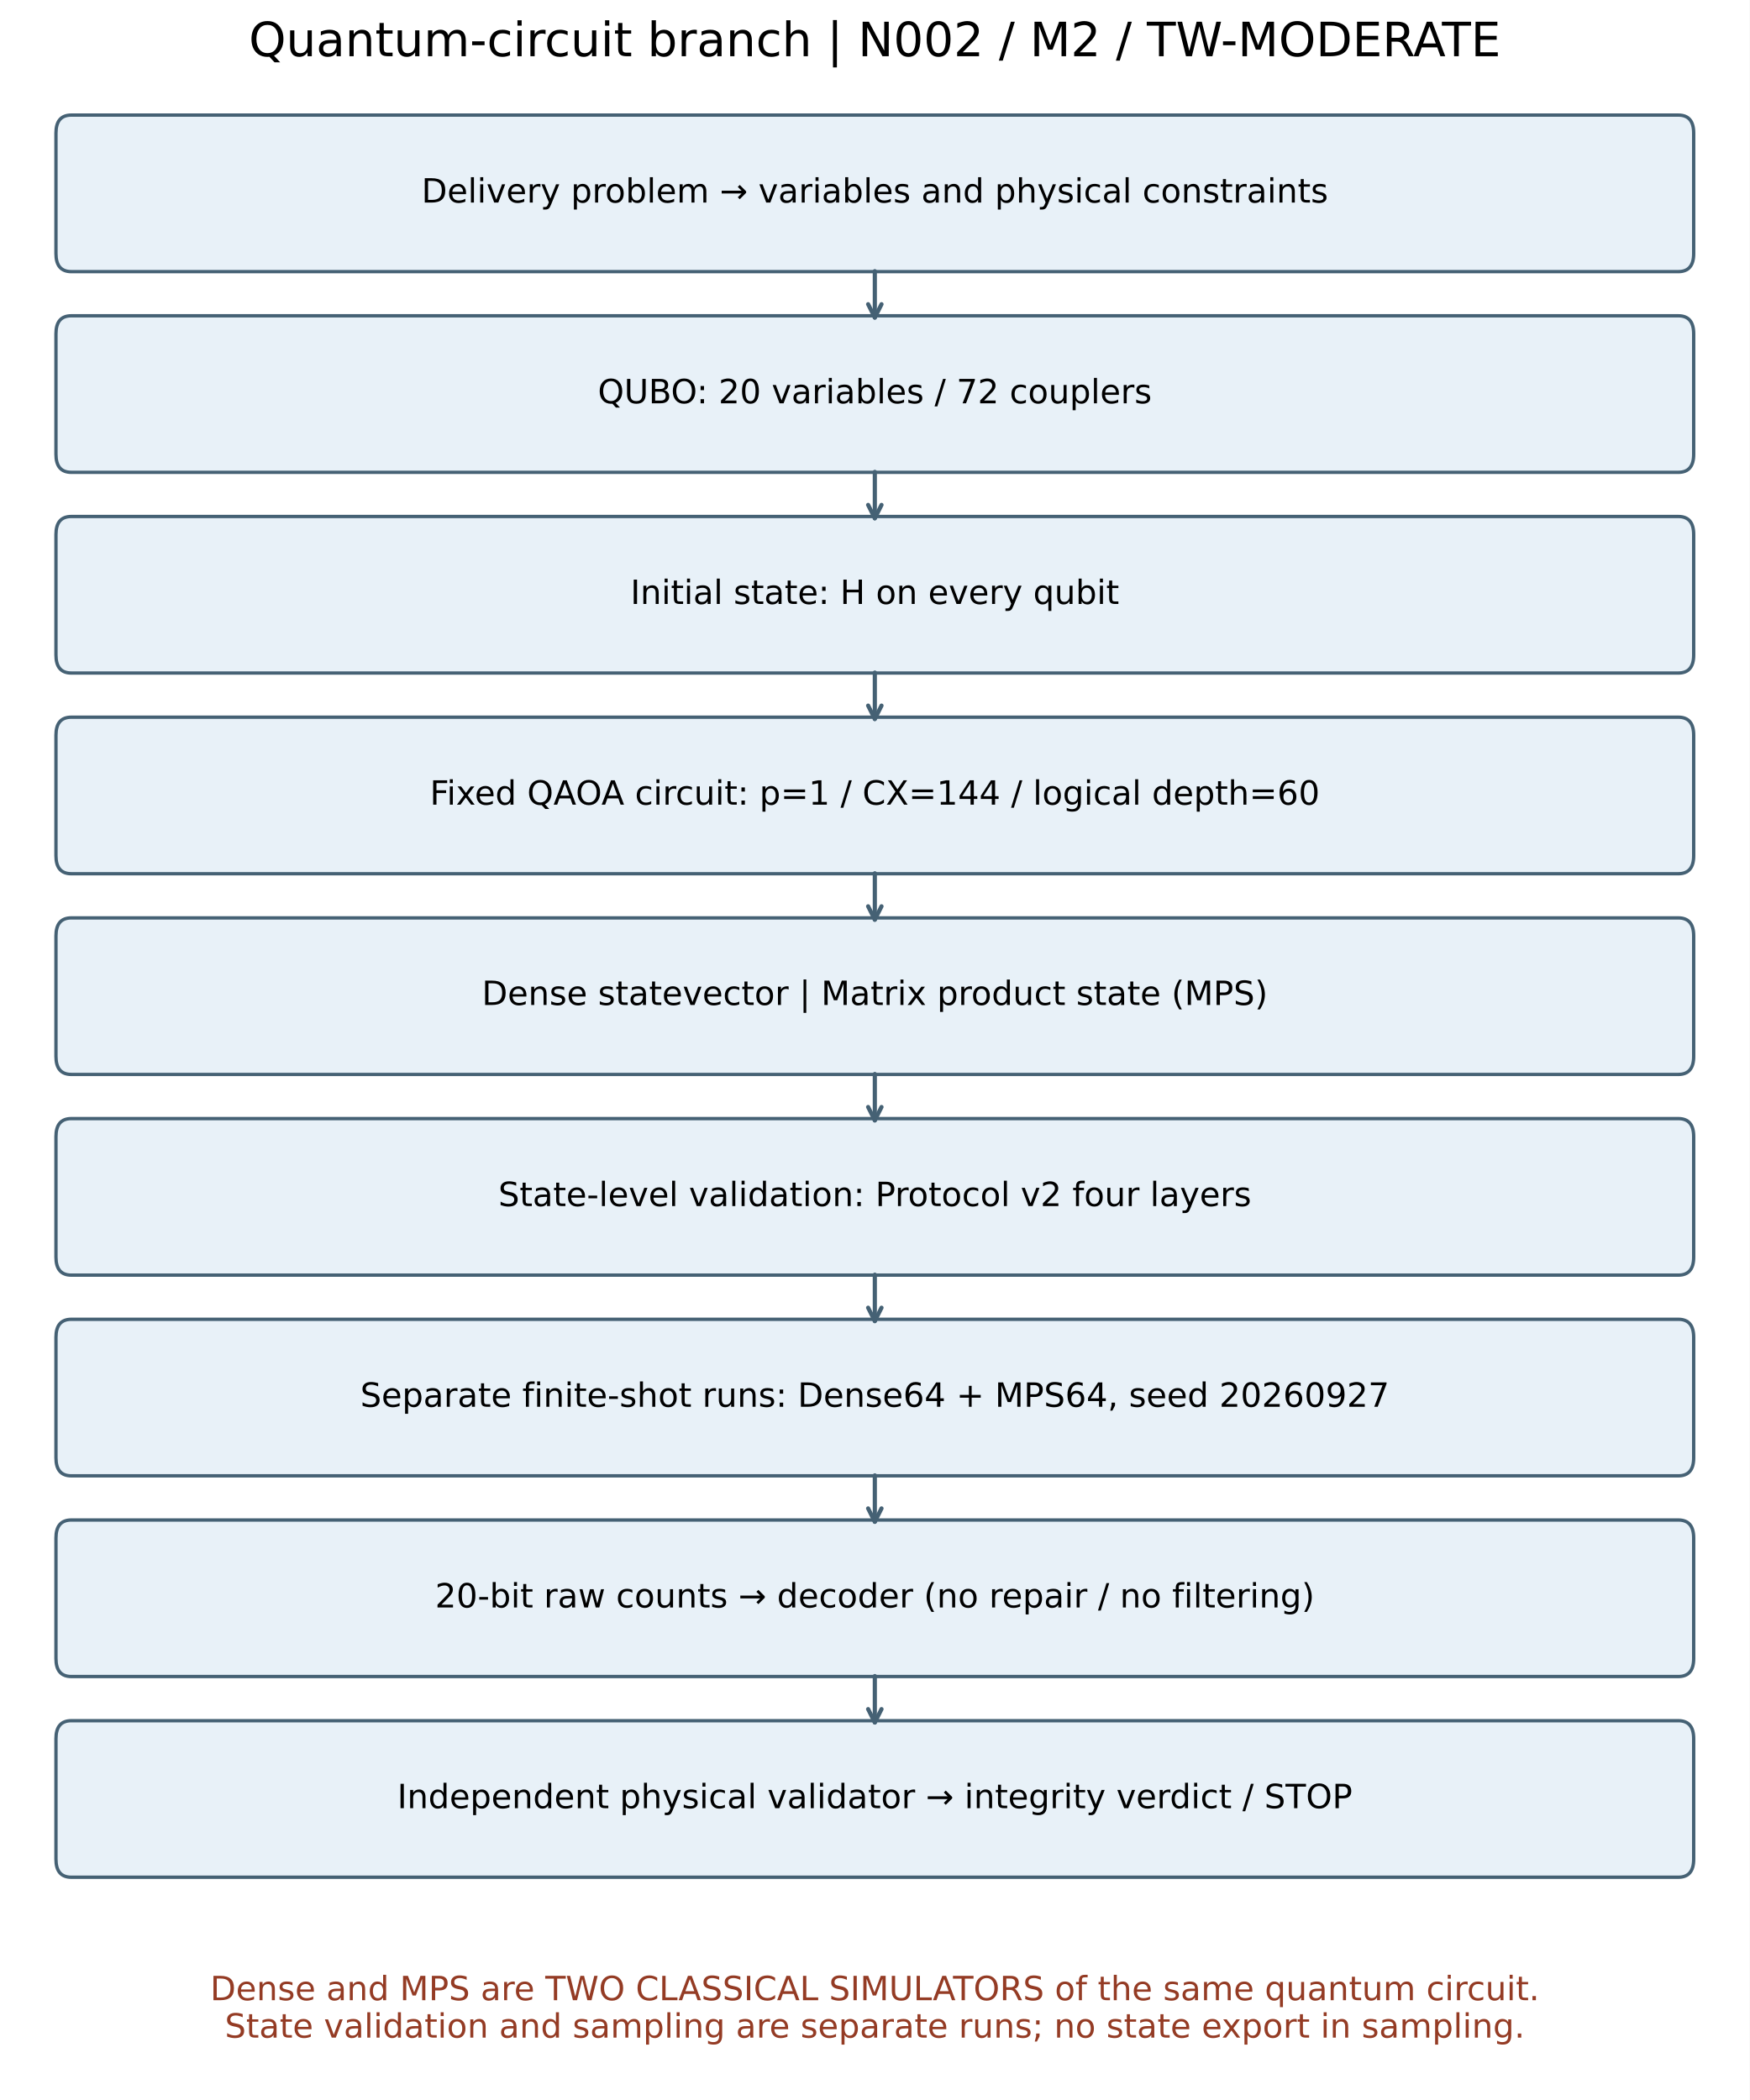
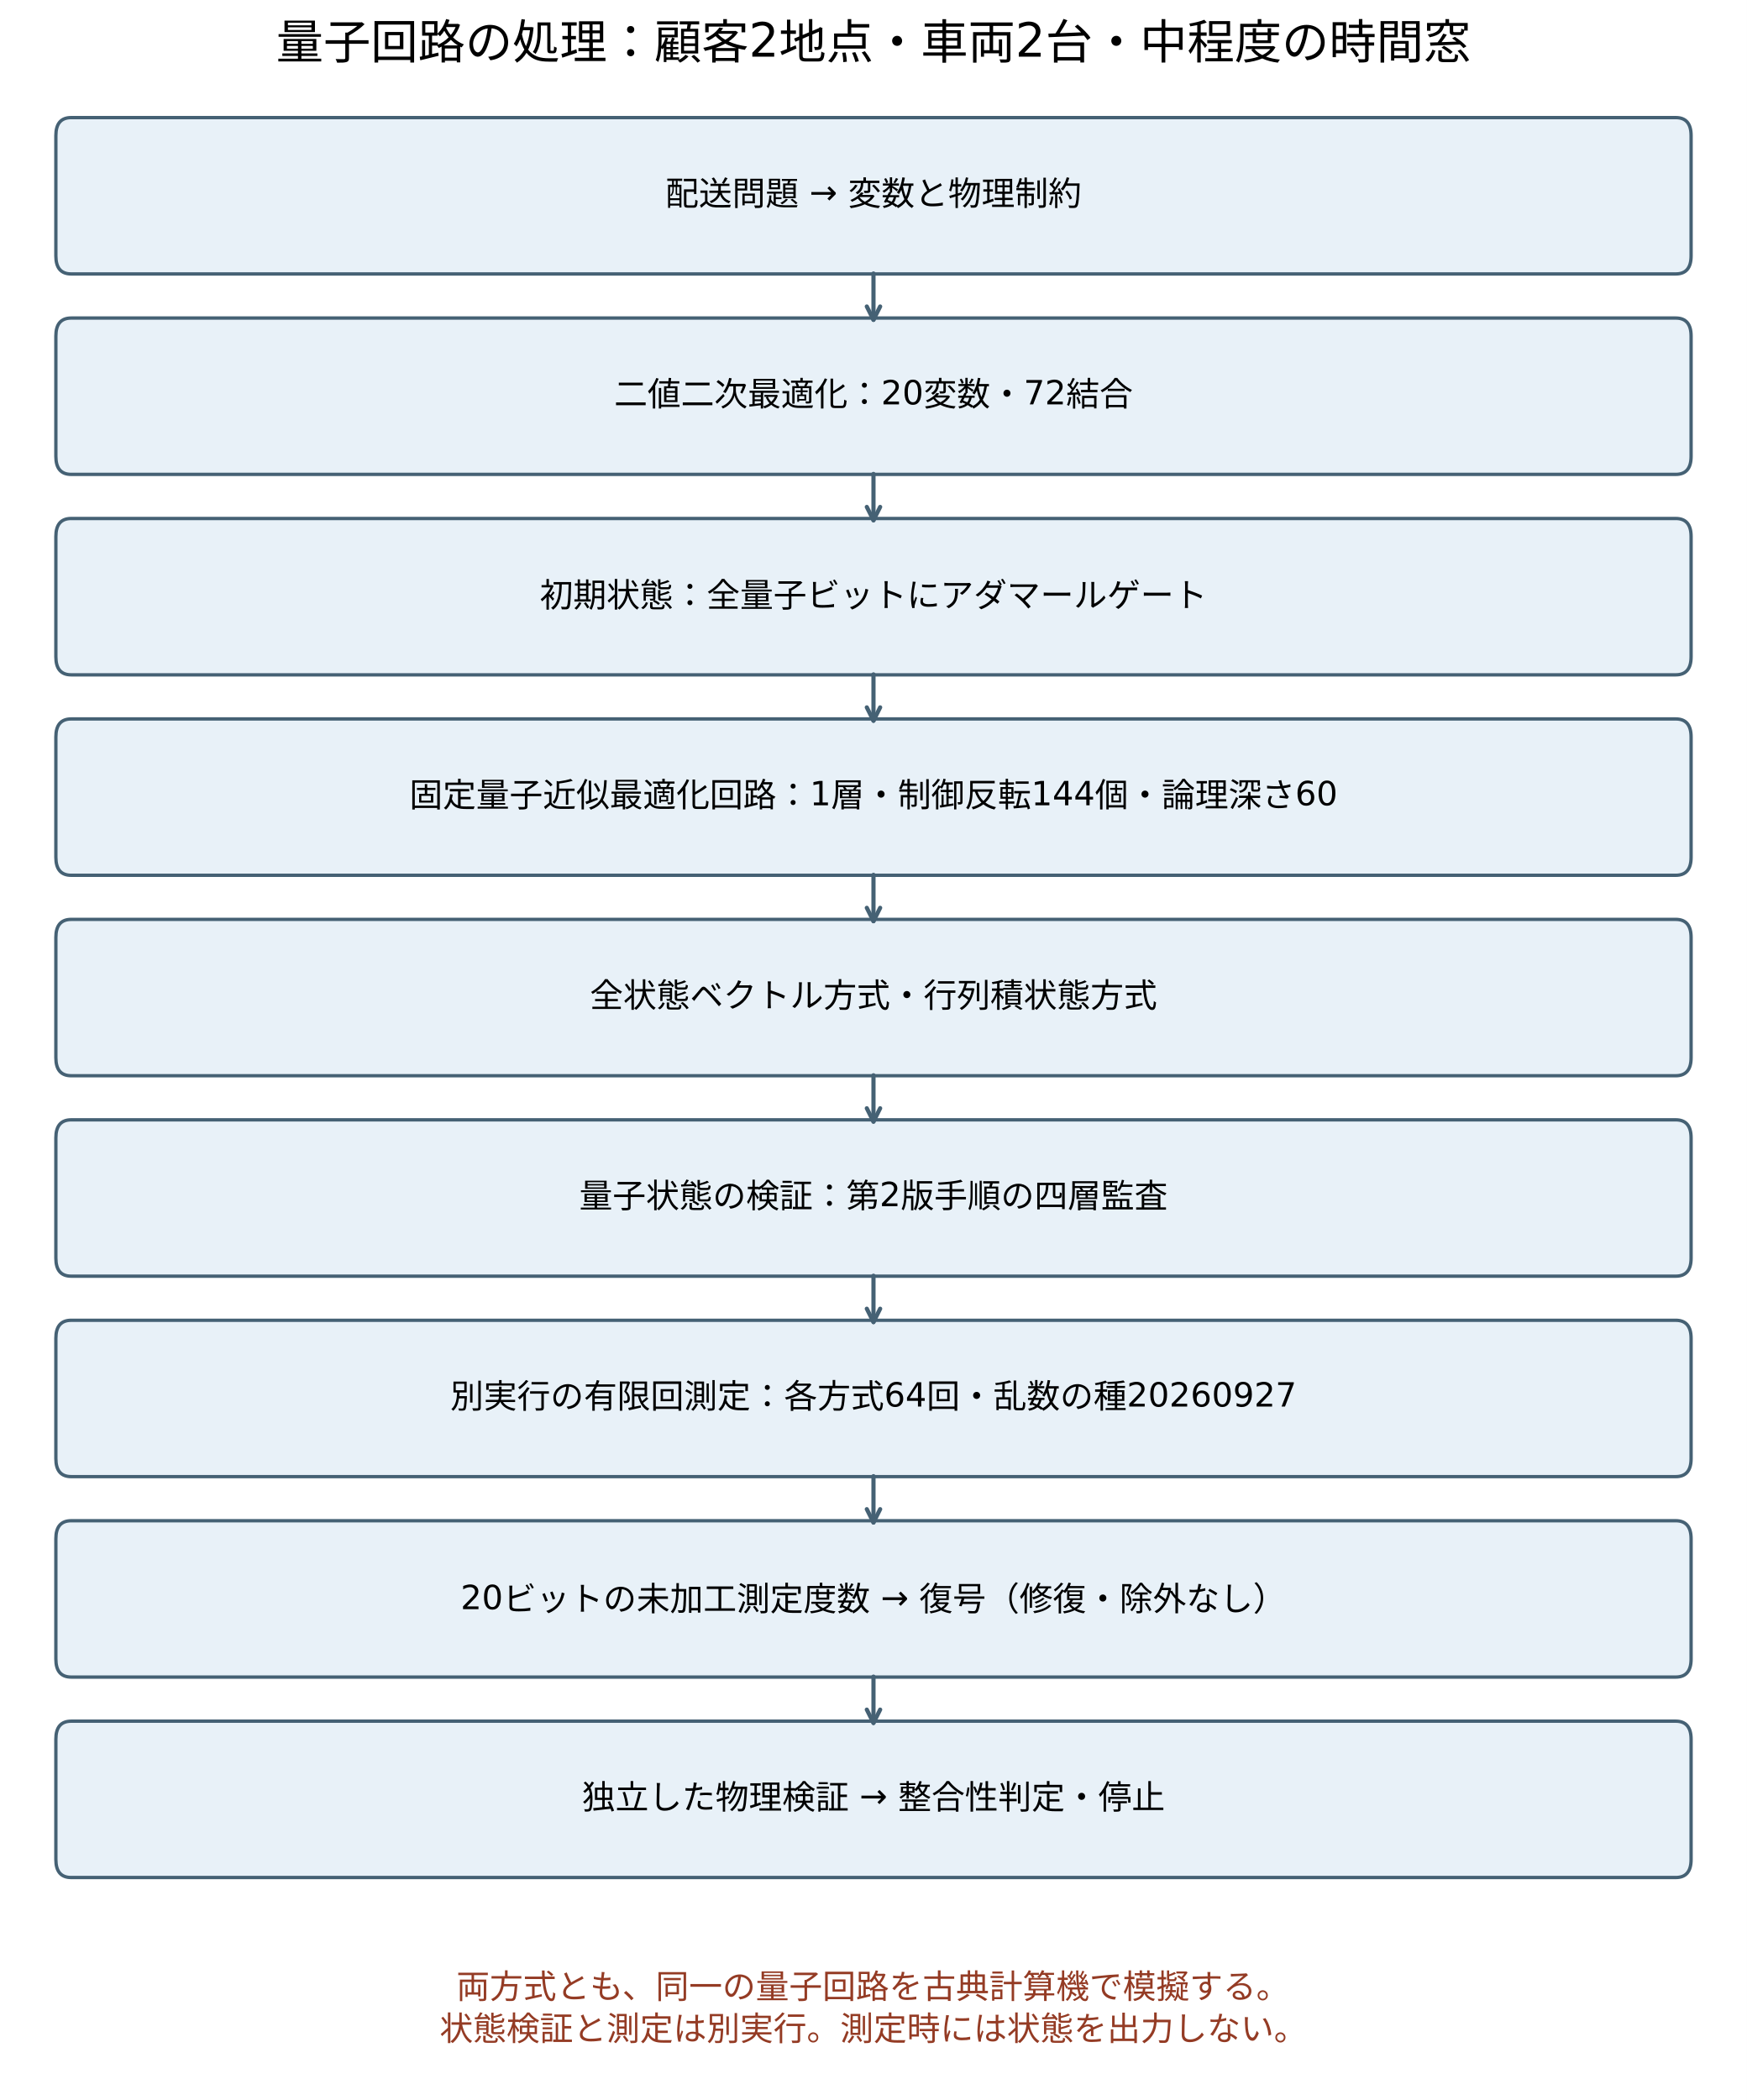
- <svg xmlns="http://www.w3.org/2000/svg" width="628.2pt" height="754.112pt" viewBox="0 0 628.2 754.112" version="1.1">
+ <svg xmlns="http://www.w3.org/2000/svg" width="628.2pt" height="755.065pt" viewBox="0 0 628.2 755.065" version="1.1">
  <defs>
    <style type="text/css">*{stroke-linejoin: round; stroke-linecap: butt}</style>
  </defs>
  <g id="figure_1">
    <g id="patch_1">
-       <path d="M 0 754.112 L 628.2 754.112 L 628.2 0 L 0 0 z " style="fill: #ffffff" />
+       <path d="M 0 755.065 L 628.2 755.065 L 628.2 0 L 0 0 z " style="fill: #ffffff" />
    </g>
    <g id="axes_1">
      <g id="patch_2">
-         <path d="M 25.614 97.543 L 602.586 97.543 Q 608.11 97.543 608.11 91.057 L 608.11 47.813 Q 608.11 41.327 602.586 41.327 L 25.614 41.327 Q 20.09 41.327 20.09 47.813 L 20.09 91.057 Q 20.09 97.543 25.614 97.543 z " clip-path="url(#p7d9f49fac3)" style="fill: #e8f1f8; stroke: #456174; stroke-width: 1.2; stroke-linejoin: miter" />
+         <path d="M 25.614 98.497 L 602.586 98.497 Q 608.11 98.497 608.11 92.01 L 608.11 48.767 Q 608.11 42.28 602.586 42.28 L 25.614 42.28 Q 20.09 42.28 20.09 48.767 L 20.09 92.01 Q 20.09 98.497 25.614 98.497 z " clip-path="url(#pa9692da623)" style="fill: #e8f1f8; stroke: #456174; stroke-width: 1.2; stroke-linejoin: miter" />
      </g>
      <g id="patch_3">
-         <path d="M 25.614 169.615 L 602.586 169.615 Q 608.11 169.615 608.11 163.129 L 608.11 119.885 Q 608.11 113.399 602.586 113.399 L 25.614 113.399 Q 20.09 113.399 20.09 119.885 L 20.09 163.129 Q 20.09 169.615 25.614 169.615 z " clip-path="url(#p7d9f49fac3)" style="fill: #e8f1f8; stroke: #456174; stroke-width: 1.2; stroke-linejoin: miter" />
+         <path d="M 25.614 170.569 L 602.586 170.569 Q 608.11 170.569 608.11 164.082 L 608.11 120.839 Q 608.11 114.352 602.586 114.352 L 25.614 114.352 Q 20.09 114.352 20.09 120.839 L 20.09 164.082 Q 20.09 170.569 25.614 170.569 z " clip-path="url(#pa9692da623)" style="fill: #e8f1f8; stroke: #456174; stroke-width: 1.2; stroke-linejoin: miter" />
      </g>
      <g id="patch_4">
-         <path d="M 25.614 241.687 L 602.586 241.687 Q 608.11 241.687 608.11 235.201 L 608.11 191.957 Q 608.11 185.471 602.586 185.471 L 25.614 185.471 Q 20.09 185.471 20.09 191.957 L 20.09 235.201 Q 20.09 241.687 25.614 241.687 z " clip-path="url(#p7d9f49fac3)" style="fill: #e8f1f8; stroke: #456174; stroke-width: 1.2; stroke-linejoin: miter" />
+         <path d="M 25.614 242.641 L 602.586 242.641 Q 608.11 242.641 608.11 236.154 L 608.11 192.911 Q 608.11 186.424 602.586 186.424 L 25.614 186.424 Q 20.09 186.424 20.09 192.911 L 20.09 236.154 Q 20.09 242.641 25.614 242.641 z " clip-path="url(#pa9692da623)" style="fill: #e8f1f8; stroke: #456174; stroke-width: 1.2; stroke-linejoin: miter" />
      </g>
      <g id="patch_5">
-         <path d="M 25.614 313.759 L 602.586 313.759 Q 608.11 313.759 608.11 307.273 L 608.11 264.029 Q 608.11 257.543 602.586 257.543 L 25.614 257.543 Q 20.09 257.543 20.09 264.029 L 20.09 307.273 Q 20.09 313.759 25.614 313.759 z " clip-path="url(#p7d9f49fac3)" style="fill: #e8f1f8; stroke: #456174; stroke-width: 1.2; stroke-linejoin: miter" />
+         <path d="M 25.614 314.713 L 602.586 314.713 Q 608.11 314.713 608.11 308.226 L 608.11 264.983 Q 608.11 258.496 602.586 258.496 L 25.614 258.496 Q 20.09 258.496 20.09 264.983 L 20.09 308.226 Q 20.09 314.713 25.614 314.713 z " clip-path="url(#pa9692da623)" style="fill: #e8f1f8; stroke: #456174; stroke-width: 1.2; stroke-linejoin: miter" />
      </g>
      <g id="patch_6">
-         <path d="M 25.614 385.831 L 602.586 385.831 Q 608.11 385.831 608.11 379.345 L 608.11 336.101 Q 608.11 329.615 602.586 329.615 L 25.614 329.615 Q 20.09 329.615 20.09 336.101 L 20.09 379.345 Q 20.09 385.831 25.614 385.831 z " clip-path="url(#p7d9f49fac3)" style="fill: #e8f1f8; stroke: #456174; stroke-width: 1.2; stroke-linejoin: miter" />
+         <path d="M 25.614 386.785 L 602.586 386.785 Q 608.11 386.785 608.11 380.298 L 608.11 337.055 Q 608.11 330.568 602.586 330.568 L 25.614 330.568 Q 20.09 330.568 20.09 337.055 L 20.09 380.298 Q 20.09 386.785 25.614 386.785 z " clip-path="url(#pa9692da623)" style="fill: #e8f1f8; stroke: #456174; stroke-width: 1.2; stroke-linejoin: miter" />
      </g>
      <g id="patch_7">
-         <path d="M 25.614 457.903 L 602.586 457.903 Q 608.11 457.903 608.11 451.417 L 608.11 408.173 Q 608.11 401.687 602.586 401.687 L 25.614 401.687 Q 20.09 401.687 20.09 408.173 L 20.09 451.417 Q 20.09 457.903 25.614 457.903 z " clip-path="url(#p7d9f49fac3)" style="fill: #e8f1f8; stroke: #456174; stroke-width: 1.2; stroke-linejoin: miter" />
+         <path d="M 25.614 458.857 L 602.586 458.857 Q 608.11 458.857 608.11 452.37 L 608.11 409.127 Q 608.11 402.64 602.586 402.64 L 25.614 402.64 Q 20.09 402.64 20.09 409.127 L 20.09 452.37 Q 20.09 458.857 25.614 458.857 z " clip-path="url(#pa9692da623)" style="fill: #e8f1f8; stroke: #456174; stroke-width: 1.2; stroke-linejoin: miter" />
      </g>
      <g id="patch_8">
-         <path d="M 25.614 529.975 L 602.586 529.975 Q 608.11 529.975 608.11 523.489 L 608.11 480.245 Q 608.11 473.759 602.586 473.759 L 25.614 473.759 Q 20.09 473.759 20.09 480.245 L 20.09 523.489 Q 20.09 529.975 25.614 529.975 z " clip-path="url(#p7d9f49fac3)" style="fill: #e8f1f8; stroke: #456174; stroke-width: 1.2; stroke-linejoin: miter" />
+         <path d="M 25.614 530.929 L 602.586 530.929 Q 608.11 530.929 608.11 524.442 L 608.11 481.199 Q 608.11 474.712 602.586 474.712 L 25.614 474.712 Q 20.09 474.712 20.09 481.199 L 20.09 524.442 Q 20.09 530.929 25.614 530.929 z " clip-path="url(#pa9692da623)" style="fill: #e8f1f8; stroke: #456174; stroke-width: 1.2; stroke-linejoin: miter" />
      </g>
      <g id="patch_9">
-         <path d="M 25.614 602.047 L 602.586 602.047 Q 608.11 602.047 608.11 595.561 L 608.11 552.317 Q 608.11 545.831 602.586 545.831 L 25.614 545.831 Q 20.09 545.831 20.09 552.317 L 20.09 595.561 Q 20.09 602.047 25.614 602.047 z " clip-path="url(#p7d9f49fac3)" style="fill: #e8f1f8; stroke: #456174; stroke-width: 1.2; stroke-linejoin: miter" />
+         <path d="M 25.614 603.001 L 602.586 603.001 Q 608.11 603.001 608.11 596.514 L 608.11 553.271 Q 608.11 546.784 602.586 546.784 L 25.614 546.784 Q 20.09 546.784 20.09 553.271 L 20.09 596.514 Q 20.09 603.001 25.614 603.001 z " clip-path="url(#pa9692da623)" style="fill: #e8f1f8; stroke: #456174; stroke-width: 1.2; stroke-linejoin: miter" />
      </g>
      <g id="patch_10">
-         <path d="M 25.614 674.119 L 602.586 674.119 Q 608.11 674.119 608.11 667.633 L 608.11 624.389 Q 608.11 617.903 602.586 617.903 L 25.614 617.903 Q 20.09 617.903 20.09 624.389 L 20.09 667.633 Q 20.09 674.119 25.614 674.119 z " clip-path="url(#p7d9f49fac3)" style="fill: #e8f1f8; stroke: #456174; stroke-width: 1.2; stroke-linejoin: miter" />
+         <path d="M 25.614 675.073 L 602.586 675.073 Q 608.11 675.073 608.11 668.586 L 608.11 625.343 Q 608.11 618.856 602.586 618.856 L 25.614 618.856 Q 20.09 618.856 20.09 625.343 L 20.09 668.586 Q 20.09 675.073 25.614 675.073 z " clip-path="url(#pa9692da623)" style="fill: #e8f1f8; stroke: #456174; stroke-width: 1.2; stroke-linejoin: miter" />
      </g>
      <g id="text_1">
-         <text style="font-size: 12px; font-family: 'DejaVu Sans'; text-anchor: middle" x="314.1" y="72.746" transform="rotate(-0 314.1 72.74617)">Delivery problem → variables and physical constraints</text>
+         <text style="font-size: 12px; font-family: 'DejaVu Sans', 'Droid Sans Fallback'; text-anchor: middle" x="314.1" y="73.846" transform="rotate(-0 314.1 73.84554)">配送問題 → 変数と物理制約</text>
      </g>
      <g id="text_2">
-         <text style="font-size: 12px; font-family: 'DejaVu Sans'; text-anchor: middle" x="314.1" y="144.818" transform="rotate(-0 314.1 144.8182)">QUBO: 20 variables / 72 couplers</text>
+         <text style="font-size: 12px; font-family: 'DejaVu Sans', 'Droid Sans Fallback'; text-anchor: middle" x="314.1" y="145.941" transform="rotate(-0 314.1 145.941)">二値二次最適化：20変数・72結合</text>
      </g>
      <g id="patch_11">
-         <path d="M 314.1 97.38 Q 314.1 106.551 314.1 114.045 " style="fill: none; stroke: #456174; stroke-width: 1.5; stroke-linecap: round" />
-         <path d="M 316.5 109.245 L 314.1 114.045 L 311.7 109.245 " style="fill: none; stroke: #456174; stroke-width: 1.5; stroke-linecap: round" />
+         <path d="M 314.1 98.334 Q 314.1 107.504 314.1 114.998 " style="fill: none; stroke: #456174; stroke-width: 1.5; stroke-linecap: round" />
+         <path d="M 316.5 110.198 L 314.1 114.998 L 311.7 110.198 " style="fill: none; stroke: #456174; stroke-width: 1.5; stroke-linecap: round" />
      </g>
      <g id="text_3">
-         <text style="font-size: 12px; font-family: 'DejaVu Sans'; text-anchor: middle" x="314.1" y="216.89" transform="rotate(-0 314.1 216.8902)">Initial state: H on every qubit</text>
+         <text style="font-size: 12px; font-family: 'DejaVu Sans', 'Droid Sans Fallback'; text-anchor: middle" x="314.1" y="218.247" transform="rotate(-0 314.1 218.2474)">初期状態：全量子ビットにアダマールゲート</text>
      </g>
      <g id="patch_12">
-         <path d="M 314.1 169.452 Q 314.1 178.623 314.1 186.117 " style="fill: none; stroke: #456174; stroke-width: 1.5; stroke-linecap: round" />
-         <path d="M 316.5 181.317 L 314.1 186.117 L 311.7 181.317 " style="fill: none; stroke: #456174; stroke-width: 1.5; stroke-linecap: round" />
+         <path d="M 314.1 170.406 Q 314.1 179.576 314.1 187.07 " style="fill: none; stroke: #456174; stroke-width: 1.5; stroke-linecap: round" />
+         <path d="M 316.5 182.27 L 314.1 187.07 L 311.7 182.27 " style="fill: none; stroke: #456174; stroke-width: 1.5; stroke-linecap: round" />
      </g>
      <g id="text_4">
-         <text style="font-size: 12px; font-family: 'DejaVu Sans'; text-anchor: middle" x="314.1" y="288.962" transform="rotate(-0 314.1 288.9622)">Fixed QAOA circuit: p=1 / CX=144 / logical depth=60</text>
+         <text style="font-size: 12px; font-family: 'DejaVu Sans', 'Droid Sans Fallback'; text-anchor: middle" x="314.1" y="290.085" transform="rotate(-0 314.1 290.085)">固定量子近似最適化回路：1層・制御反転144個・論理深さ60</text>
      </g>
      <g id="patch_13">
-         <path d="M 314.1 241.524 Q 314.1 250.695 314.1 258.189 " style="fill: none; stroke: #456174; stroke-width: 1.5; stroke-linecap: round" />
-         <path d="M 316.5 253.389 L 314.1 258.189 L 311.7 253.389 " style="fill: none; stroke: #456174; stroke-width: 1.5; stroke-linecap: round" />
+         <path d="M 314.1 242.478 Q 314.1 251.648 314.1 259.142 " style="fill: none; stroke: #456174; stroke-width: 1.5; stroke-linecap: round" />
+         <path d="M 316.5 254.342 L 314.1 259.142 L 311.7 254.342 " style="fill: none; stroke: #456174; stroke-width: 1.5; stroke-linecap: round" />
      </g>
      <g id="text_5">
-         <text style="font-size: 12px; font-family: 'DejaVu Sans'; text-anchor: middle" x="314.1" y="360.894" transform="rotate(-0 314.1 360.8935)">Dense statevector  |  Matrix product state (MPS)</text>
+         <text style="font-size: 12px; font-family: 'DejaVu Sans', 'Droid Sans Fallback'; text-anchor: middle" x="314.1" y="362.157" transform="rotate(-0 314.1 362.157)">全状態ベクトル方式・行列積状態方式</text>
      </g>
      <g id="patch_14">
-         <path d="M 314.1 313.596 Q 314.1 322.767 314.1 330.261 " style="fill: none; stroke: #456174; stroke-width: 1.5; stroke-linecap: round" />
-         <path d="M 316.5 325.461 L 314.1 330.261 L 311.7 325.461 " style="fill: none; stroke: #456174; stroke-width: 1.5; stroke-linecap: round" />
+         <path d="M 314.1 314.55 Q 314.1 323.72 314.1 331.214 " style="fill: none; stroke: #456174; stroke-width: 1.5; stroke-linecap: round" />
+         <path d="M 316.5 326.414 L 314.1 331.214 L 311.7 326.414 " style="fill: none; stroke: #456174; stroke-width: 1.5; stroke-linecap: round" />
      </g>
      <g id="text_6">
-         <text style="font-size: 12px; font-family: 'DejaVu Sans'; text-anchor: middle" x="314.1" y="433.106" transform="rotate(-0 314.1 433.1062)">State-level validation: Protocol v2 four layers</text>
+         <text style="font-size: 12px; font-family: 'DejaVu Sans', 'Droid Sans Fallback'; text-anchor: middle" x="314.1" y="434.229" transform="rotate(-0 314.1 434.229)">量子状態の検証：第2版手順の四層監査</text>
      </g>
      <g id="patch_15">
-         <path d="M 314.1 385.668 Q 314.1 394.839 314.1 402.333 " style="fill: none; stroke: #456174; stroke-width: 1.5; stroke-linecap: round" />
-         <path d="M 316.5 397.533 L 314.1 402.333 L 311.7 397.533 " style="fill: none; stroke: #456174; stroke-width: 1.5; stroke-linecap: round" />
+         <path d="M 314.1 386.622 Q 314.1 395.792 314.1 403.286 " style="fill: none; stroke: #456174; stroke-width: 1.5; stroke-linecap: round" />
+         <path d="M 316.5 398.486 L 314.1 403.286 L 311.7 398.486 " style="fill: none; stroke: #456174; stroke-width: 1.5; stroke-linecap: round" />
      </g>
      <g id="text_7">
-         <text style="font-size: 12px; font-family: 'DejaVu Sans'; text-anchor: middle" x="314.1" y="505.178" transform="rotate(-0 314.1 505.1782)">Separate finite-shot runs: Dense64 + MPS64, seed 20260927</text>
+         <text style="font-size: 12px; font-family: 'DejaVu Sans', 'Droid Sans Fallback'; text-anchor: middle" x="314.1" y="506.278" transform="rotate(-0 314.1 506.2775)">別実行の有限回測定：各方式64回・乱数の種20260927</text>
      </g>
      <g id="patch_16">
-         <path d="M 314.1 457.74 Q 314.1 466.911 314.1 474.405 " style="fill: none; stroke: #456174; stroke-width: 1.5; stroke-linecap: round" />
-         <path d="M 316.5 469.605 L 314.1 474.405 L 311.7 469.605 " style="fill: none; stroke: #456174; stroke-width: 1.5; stroke-linecap: round" />
+         <path d="M 314.1 458.694 Q 314.1 467.864 314.1 475.358 " style="fill: none; stroke: #456174; stroke-width: 1.5; stroke-linecap: round" />
+         <path d="M 316.5 470.558 L 314.1 475.358 L 311.7 470.558 " style="fill: none; stroke: #456174; stroke-width: 1.5; stroke-linecap: round" />
      </g>
      <g id="text_8">
-         <text style="font-size: 12px; font-family: 'DejaVu Sans'; text-anchor: middle" x="314.1" y="577.25" transform="rotate(-0 314.1 577.2502)">20-bit raw counts → decoder (no repair / no filtering)</text>
+         <text style="font-size: 12px; font-family: 'DejaVu Sans', 'Droid Sans Fallback'; text-anchor: middle" x="314.1" y="578.584" transform="rotate(-0 314.1 578.5839)">20ビットの未加工測定度数 → 復号（修復・除外なし）</text>
      </g>
      <g id="patch_17">
-         <path d="M 314.1 529.812 Q 314.1 538.983 314.1 546.477 " style="fill: none; stroke: #456174; stroke-width: 1.5; stroke-linecap: round" />
-         <path d="M 316.5 541.677 L 314.1 546.477 L 311.7 541.677 " style="fill: none; stroke: #456174; stroke-width: 1.5; stroke-linecap: round" />
+         <path d="M 314.1 530.766 Q 314.1 539.936 314.1 547.43 " style="fill: none; stroke: #456174; stroke-width: 1.5; stroke-linecap: round" />
+         <path d="M 316.5 542.63 L 314.1 547.43 L 311.7 542.63 " style="fill: none; stroke: #456174; stroke-width: 1.5; stroke-linecap: round" />
      </g>
      <g id="text_9">
-         <text style="font-size: 12px; font-family: 'DejaVu Sans'; text-anchor: middle" x="314.1" y="649.322" transform="rotate(-0 314.1 649.3222)">Independent physical validator → integrity verdict / STOP</text>
+         <text style="font-size: 12px; font-family: 'DejaVu Sans', 'Droid Sans Fallback'; text-anchor: middle" x="314.1" y="650.445" transform="rotate(-0 314.1 650.445)">独立した物理検証 → 整合性判定・停止</text>
      </g>
      <g id="patch_18">
-         <path d="M 314.1 601.884 Q 314.1 611.055 314.1 618.549 " style="fill: none; stroke: #456174; stroke-width: 1.5; stroke-linecap: round" />
-         <path d="M 316.5 613.749 L 314.1 618.549 L 311.7 613.749 " style="fill: none; stroke: #456174; stroke-width: 1.5; stroke-linecap: round" />
+         <path d="M 314.1 602.838 Q 314.1 612.008 314.1 619.502 " style="fill: none; stroke: #456174; stroke-width: 1.5; stroke-linecap: round" />
+         <path d="M 316.5 614.702 L 314.1 619.502 L 311.7 614.702 " style="fill: none; stroke: #456174; stroke-width: 1.5; stroke-linecap: round" />
      </g>
      <g id="text_10">
-         <text style="font-size: 12px; font-family: 'DejaVu Sans'; fill: #943b24" transform="translate(75.46781 718.2791)">Dense and MPS are TWO CLASSICAL SIMULATORS of the same quantum circuit.</text>
-         <text style="font-size: 12px; font-family: 'DejaVu Sans'; fill: #943b24" transform="translate(80.715 731.7165)">State validation and sampling are separate runs; no state export in sampling.</text>
+         <text style="font-size: 12px; font-family: 'DejaVu Sans', 'Droid Sans Fallback'; fill: #943b24" transform="translate(164.1 718.5327)">両方式とも、同一の量子回路を古典計算機で模擬する。</text>
+         <text style="font-size: 12px; font-family: 'DejaVu Sans', 'Droid Sans Fallback'; fill: #943b24" transform="translate(158.1 733.6616)">状態検証と測定は別実行。測定時には状態を出力しない。</text>
      </g>
      <g id="text_11">
-         <text style="font-size: 17px; font-family: 'DejaVu Sans'; text-anchor: middle" x="314.1" y="20.192" transform="rotate(-0 314.1 20.19172)">Quantum-circuit branch | N002 / M2 / TW-MODERATE</text>
+         <text style="font-size: 17px; font-family: 'DejaVu Sans', 'Droid Sans Fallback'; text-anchor: middle" x="314.1" y="21.145" transform="rotate(-0 314.1 21.14531)">量子回路の処理：顧客2地点・車両2台・中程度の時間窓</text>
      </g>
    </g>
  </g>
  <defs>
-     <clipPath id="p7d9f49fac3">
-       <rect x="7.2" y="26.192" width="613.8" height="720.72" />
+     <clipPath id="pa9692da623">
+       <rect x="7.2" y="27.145" width="613.8" height="720.72" />
    </clipPath>
  </defs>
</svg>
